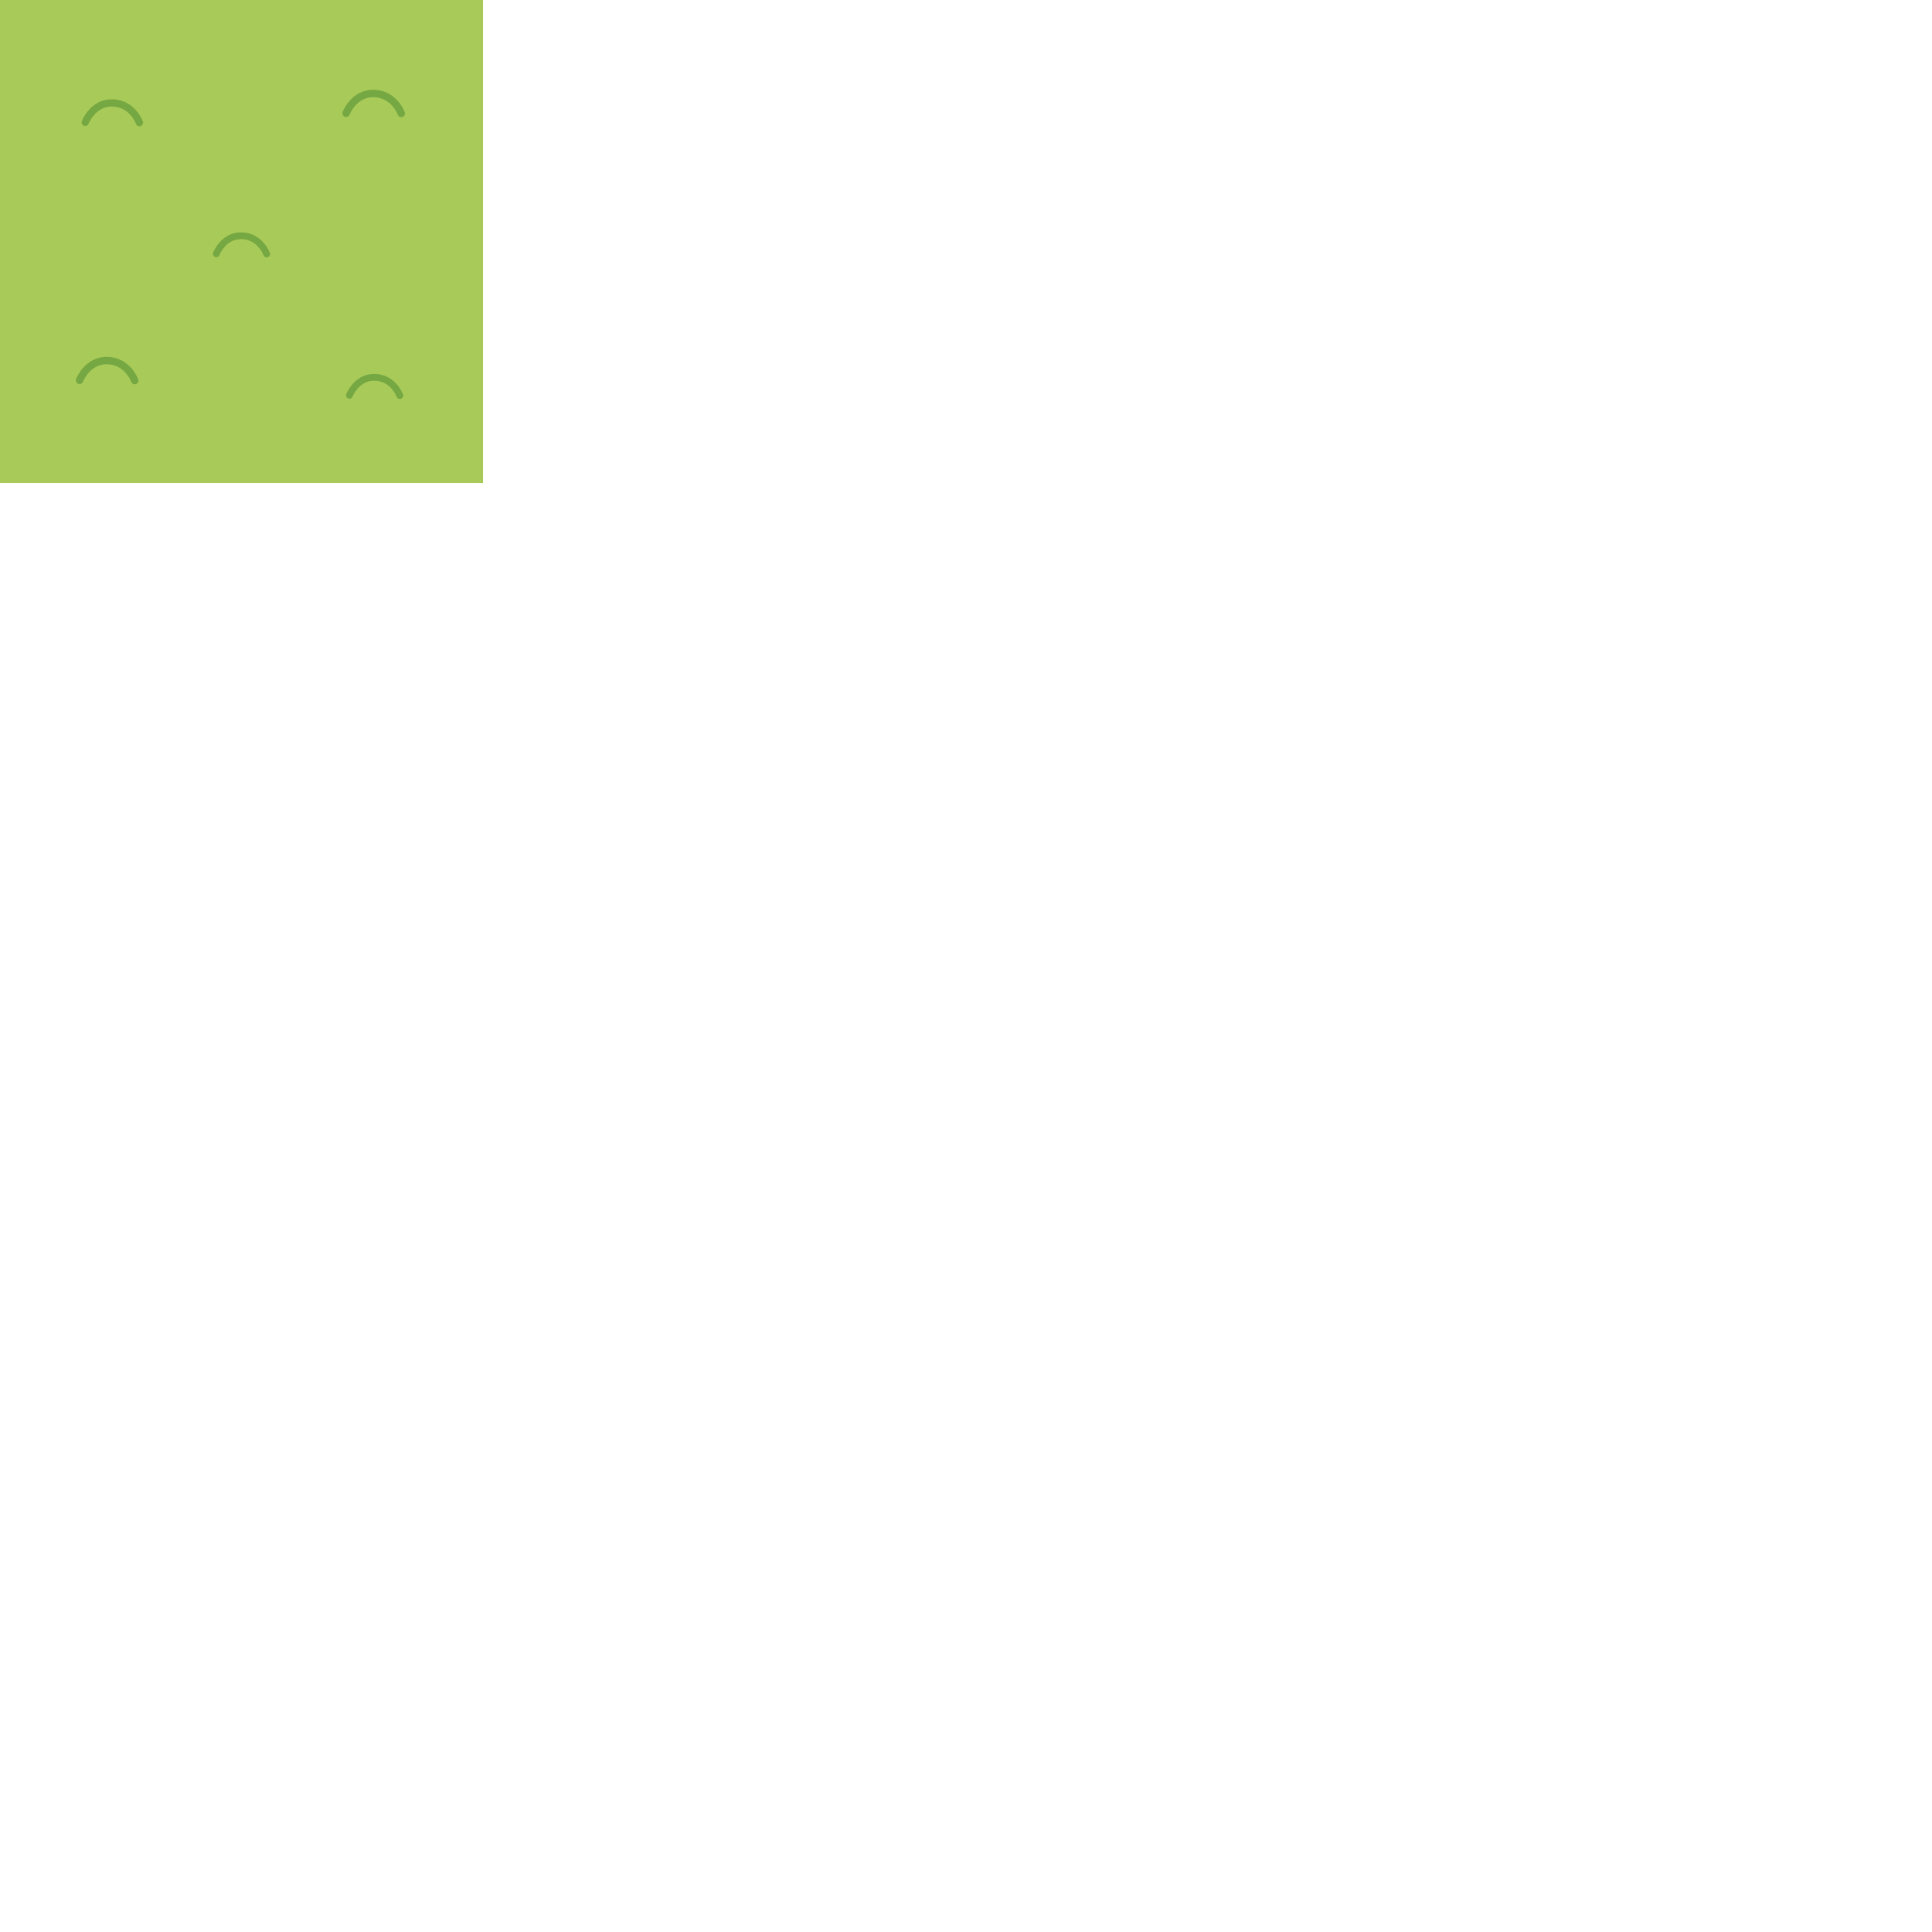
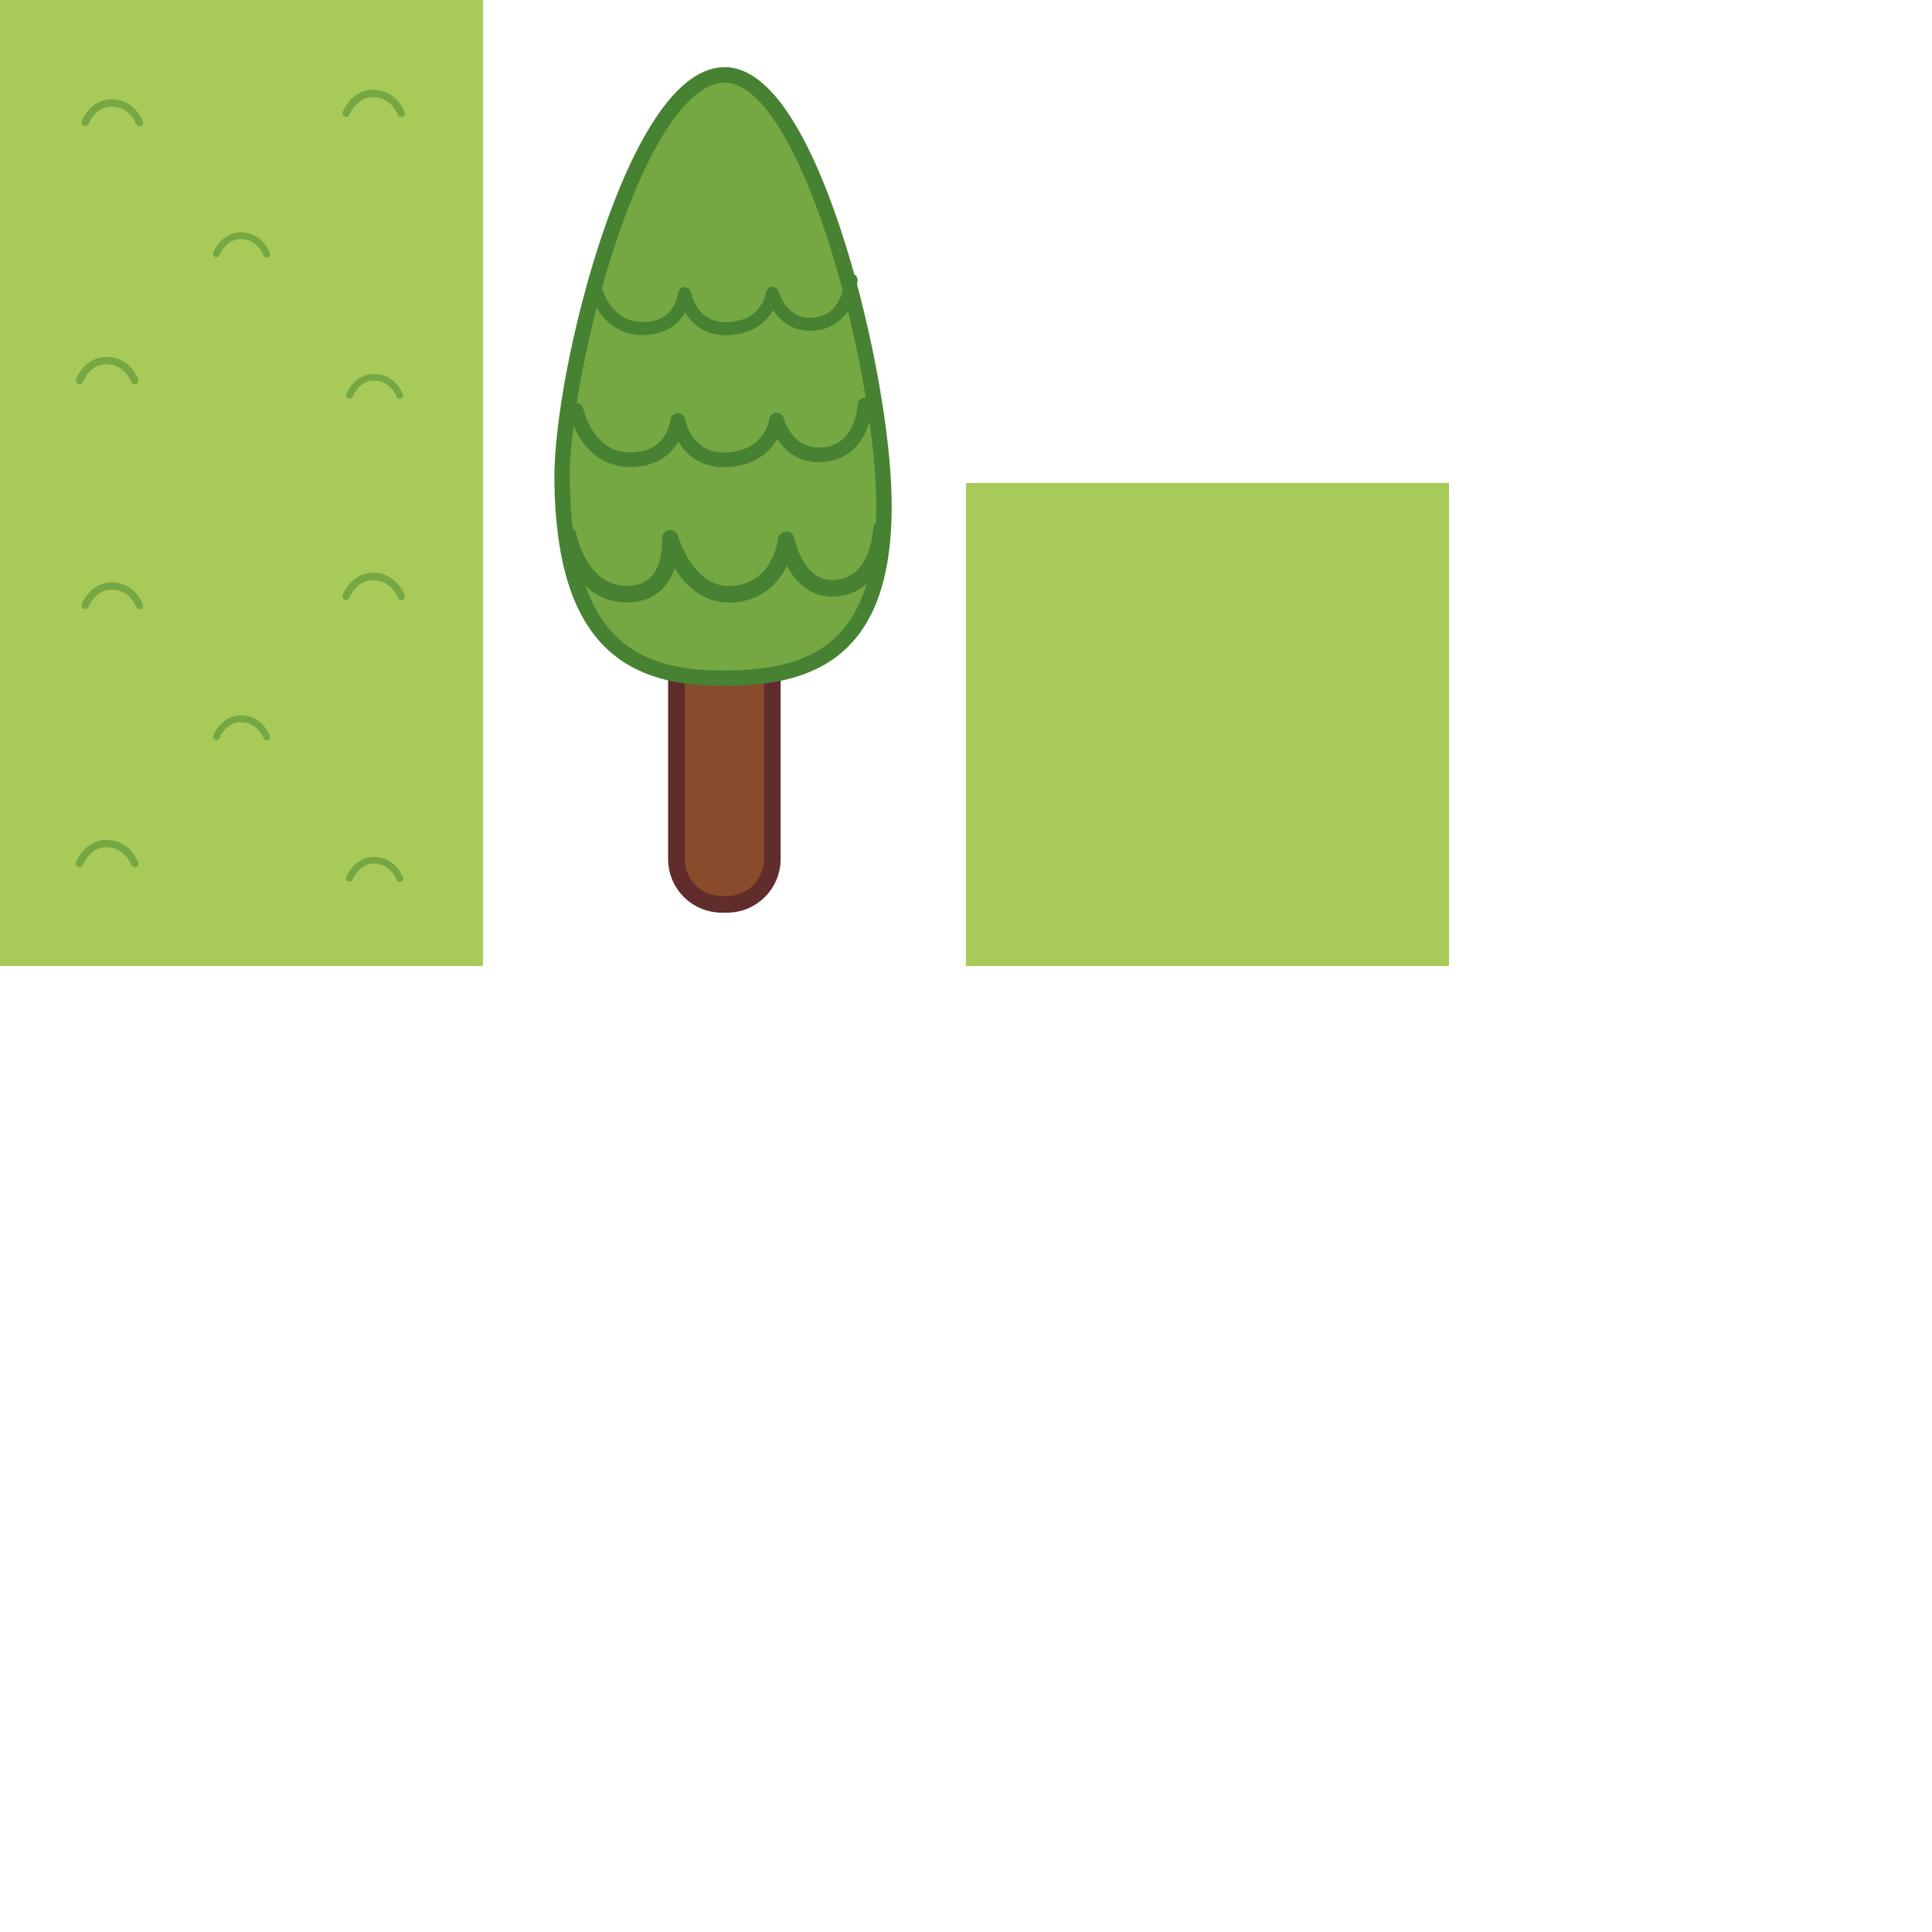
<svg xmlns="http://www.w3.org/2000/svg" width="256mm" height="256mm" viewBox="0 0 256 256" version="1.1" id="svg5">
  <defs id="defs2" />
  <g id="layer1">
    <rect style="fill:none;stroke:#d7b594;stroke-width:0;stroke-dasharray:none" id="rect972" width="38.646" height="40.184" x="36.391" y="80.675" rx="3.6" ry="3.332" />
    <rect style="fill:#a8ca58;stroke:#d7b594;stroke-width:0;stroke-dasharray:none" id="rect976" width="64" height="64" x="5e-07" y="5e-07" />
    <path style="fill:none;fill-opacity:1;stroke:#75a743;stroke-width:0.964;stroke-linecap:round;stroke-dasharray:none;stroke-opacity:1" d="m 11.294,16.213 c 0,0 1.017,-2.669 3.653,-2.573 2.637,0.095 3.526,2.605 3.526,2.605" id="path1084" />
    <path style="fill:none;fill-opacity:1;stroke:#75a743;stroke-width:0.981;stroke-linecap:round;stroke-dasharray:none;stroke-opacity:1" d="m 45.864,15.006 c 0,0 1.035,-2.716 3.718,-2.619 2.684,0.097 3.589,2.651 3.589,2.651" id="path1084-3" />
    <path style="fill:none;fill-opacity:1;stroke:#75a743;stroke-width:0.981;stroke-linecap:round;stroke-dasharray:none;stroke-opacity:1" d="m 10.541,50.396 c 0,0 1.035,-2.716 3.718,-2.619 2.684,0.097 3.589,2.651 3.589,2.651" id="path1084-3-8" />
    <path style="fill:none;fill-opacity:1;stroke:#75a743;stroke-width:0.896;stroke-linecap:round;stroke-dasharray:none;stroke-opacity:1" d="m 28.667,33.629 c 0,0 0.944,-2.478 3.393,-2.39 2.449,0.089 3.275,2.419 3.275,2.419" id="path1084-3-5" />
    <path style="fill:none;fill-opacity:1;stroke:#75a743;stroke-width:0.896;stroke-linecap:round;stroke-dasharray:none;stroke-opacity:1" d="m 46.305,52.385 c 0,0 0.944,-2.478 3.393,-2.39 2.449,0.089 3.275,2.419 3.275,2.419" id="path1084-3-5-5" />
+     <rect style="fill:#a8ca58;stroke:#d7b594;stroke-width:0;stroke-dasharray:none" id="rect976-5" width="64" height="64" x="5e-07" y="64" />
+     <rect style="fill:#a8ca58;stroke:#d7b594;stroke-width:0;stroke-dasharray:none" id="rect976-5-0" width="64" height="64" x="128" y="64" />
+     <path style="fill:none;fill-opacity:1;stroke:#75a743;stroke-width:0.964;stroke-linecap:round;stroke-dasharray:none;stroke-opacity:1" d="m 11.294,80.213 c 0,0 1.017,-2.669 3.653,-2.573 2.637,0.095 3.526,2.605 3.526,2.605" id="path1084-4" />
+     <path style="fill:none;fill-opacity:1;stroke:#75a743;stroke-width:0.981;stroke-linecap:round;stroke-dasharray:none;stroke-opacity:1" d="m 45.864,79.006 c 0,0 1.035,-2.716 3.718,-2.619 2.684,0.097 3.589,2.651 3.589,2.651" id="path1084-3-0" />
+     <path style="fill:none;fill-opacity:1;stroke:#75a743;stroke-width:0.981;stroke-linecap:round;stroke-dasharray:none;stroke-opacity:1" d="m 10.541,114.396 c 0,0 1.035,-2.716 3.718,-2.619 2.684,0.097 3.589,2.651 3.589,2.651" id="path1084-3-8-9" />
+     <path style="fill:none;fill-opacity:1;stroke:#75a743;stroke-width:0.896;stroke-linecap:round;stroke-dasharray:none;stroke-opacity:1" d="m 28.667,97.629 c 0,0 0.944,-2.478 3.393,-2.39 2.449,0.089 3.275,2.419 3.275,2.419" id="path1084-3-5-1" />
+     <path style="fill:none;fill-opacity:1;stroke:#75a743;stroke-width:0.896;stroke-linecap:round;stroke-dasharray:none;stroke-opacity:1" d="m 46.305,116.385 c 0,0 0.944,-2.478 3.393,-2.39 2.449,0.088 3.275,2.419 3.275,2.419" id="path1084-3-5-5-2" />
+     <rect style="fill:#884b2b;fill-opacity:1;stroke:#602c2c;stroke-width:2.2;stroke-linecap:round;stroke-dasharray:none;stroke-opacity:1" id="rect4527" width="12.711" height="37.006" x="89.627" y="82.827" rx="6" />
+     <path id="path4401" style="fill:#75a743;stroke:#468232;stroke-width:2.042;stroke-linecap:round;stroke-opacity:1" d="m 117.076,64.577 c 0.902,21.857 -9.536,25.289 -21.298,25.289 -11.763,0 -21.075,-4.414 -21.298,-26.284 C 74.334,49.302 84.165,10.182 95.923,9.917 106.959,9.668 116.349,46.937 117.076,64.577 Z" />
+     <path style="fill:none;fill-opacity:1;stroke:#468232;stroke-width:2.2;stroke-linecap:round;stroke-linejoin:round;stroke-dasharray:none;stroke-opacity:1" d="m 75.276,70.936 c 0,0 1.435,7.791 7.791,7.791 6.356,0 5.741,-7.381 5.741,-7.381 0,0 2.153,7.893 8.406,7.381 6.253,-0.513 6.971,-7.176 6.971,-7.176 0,0 1.333,7.073 6.868,6.356 5.535,-0.718 5.74,-7.791 5.74,-7.791" id="path4652" />
+     <path style="fill:none;fill-opacity:1;stroke:#468232;stroke-width:1.936;stroke-linecap:round;stroke-linejoin:round;stroke-dasharray:none;stroke-opacity:1" d="m 76.346,54.365 c 0,0 1.322,6.546 7.178,6.546 5.855,0 6.279,-5.197 6.279,-5.197 0,0 0.993,5.627 6.754,5.197 5.761,-0.431 6.338,-5.246 6.338,-5.246 0,0 1.312,5.16 6.412,4.557 5.1,-0.603 5.289,-6.546 5.289,-6.546" id="path4652-7" />
+     <path style="fill:none;fill-opacity:1;stroke:#468232;stroke-width:1.722;stroke-linecap:round;stroke-linejoin:round;stroke-dasharray:none;stroke-opacity:1" d="m 78.742,37.714 c 0,0 1.176,5.823 6.385,5.823 5.209,0 5.586,-4.623 5.586,-4.623 0,0 0.883,5.006 6.008,4.623 5.125,-0.383 5.638,-4.667 5.638,-4.667 0,0 1.167,4.59 5.704,4.054 4.537,-0.536 4.705,-5.823 4.705,-5.823" id="path4652-7-2" />
  </g>
</svg>
